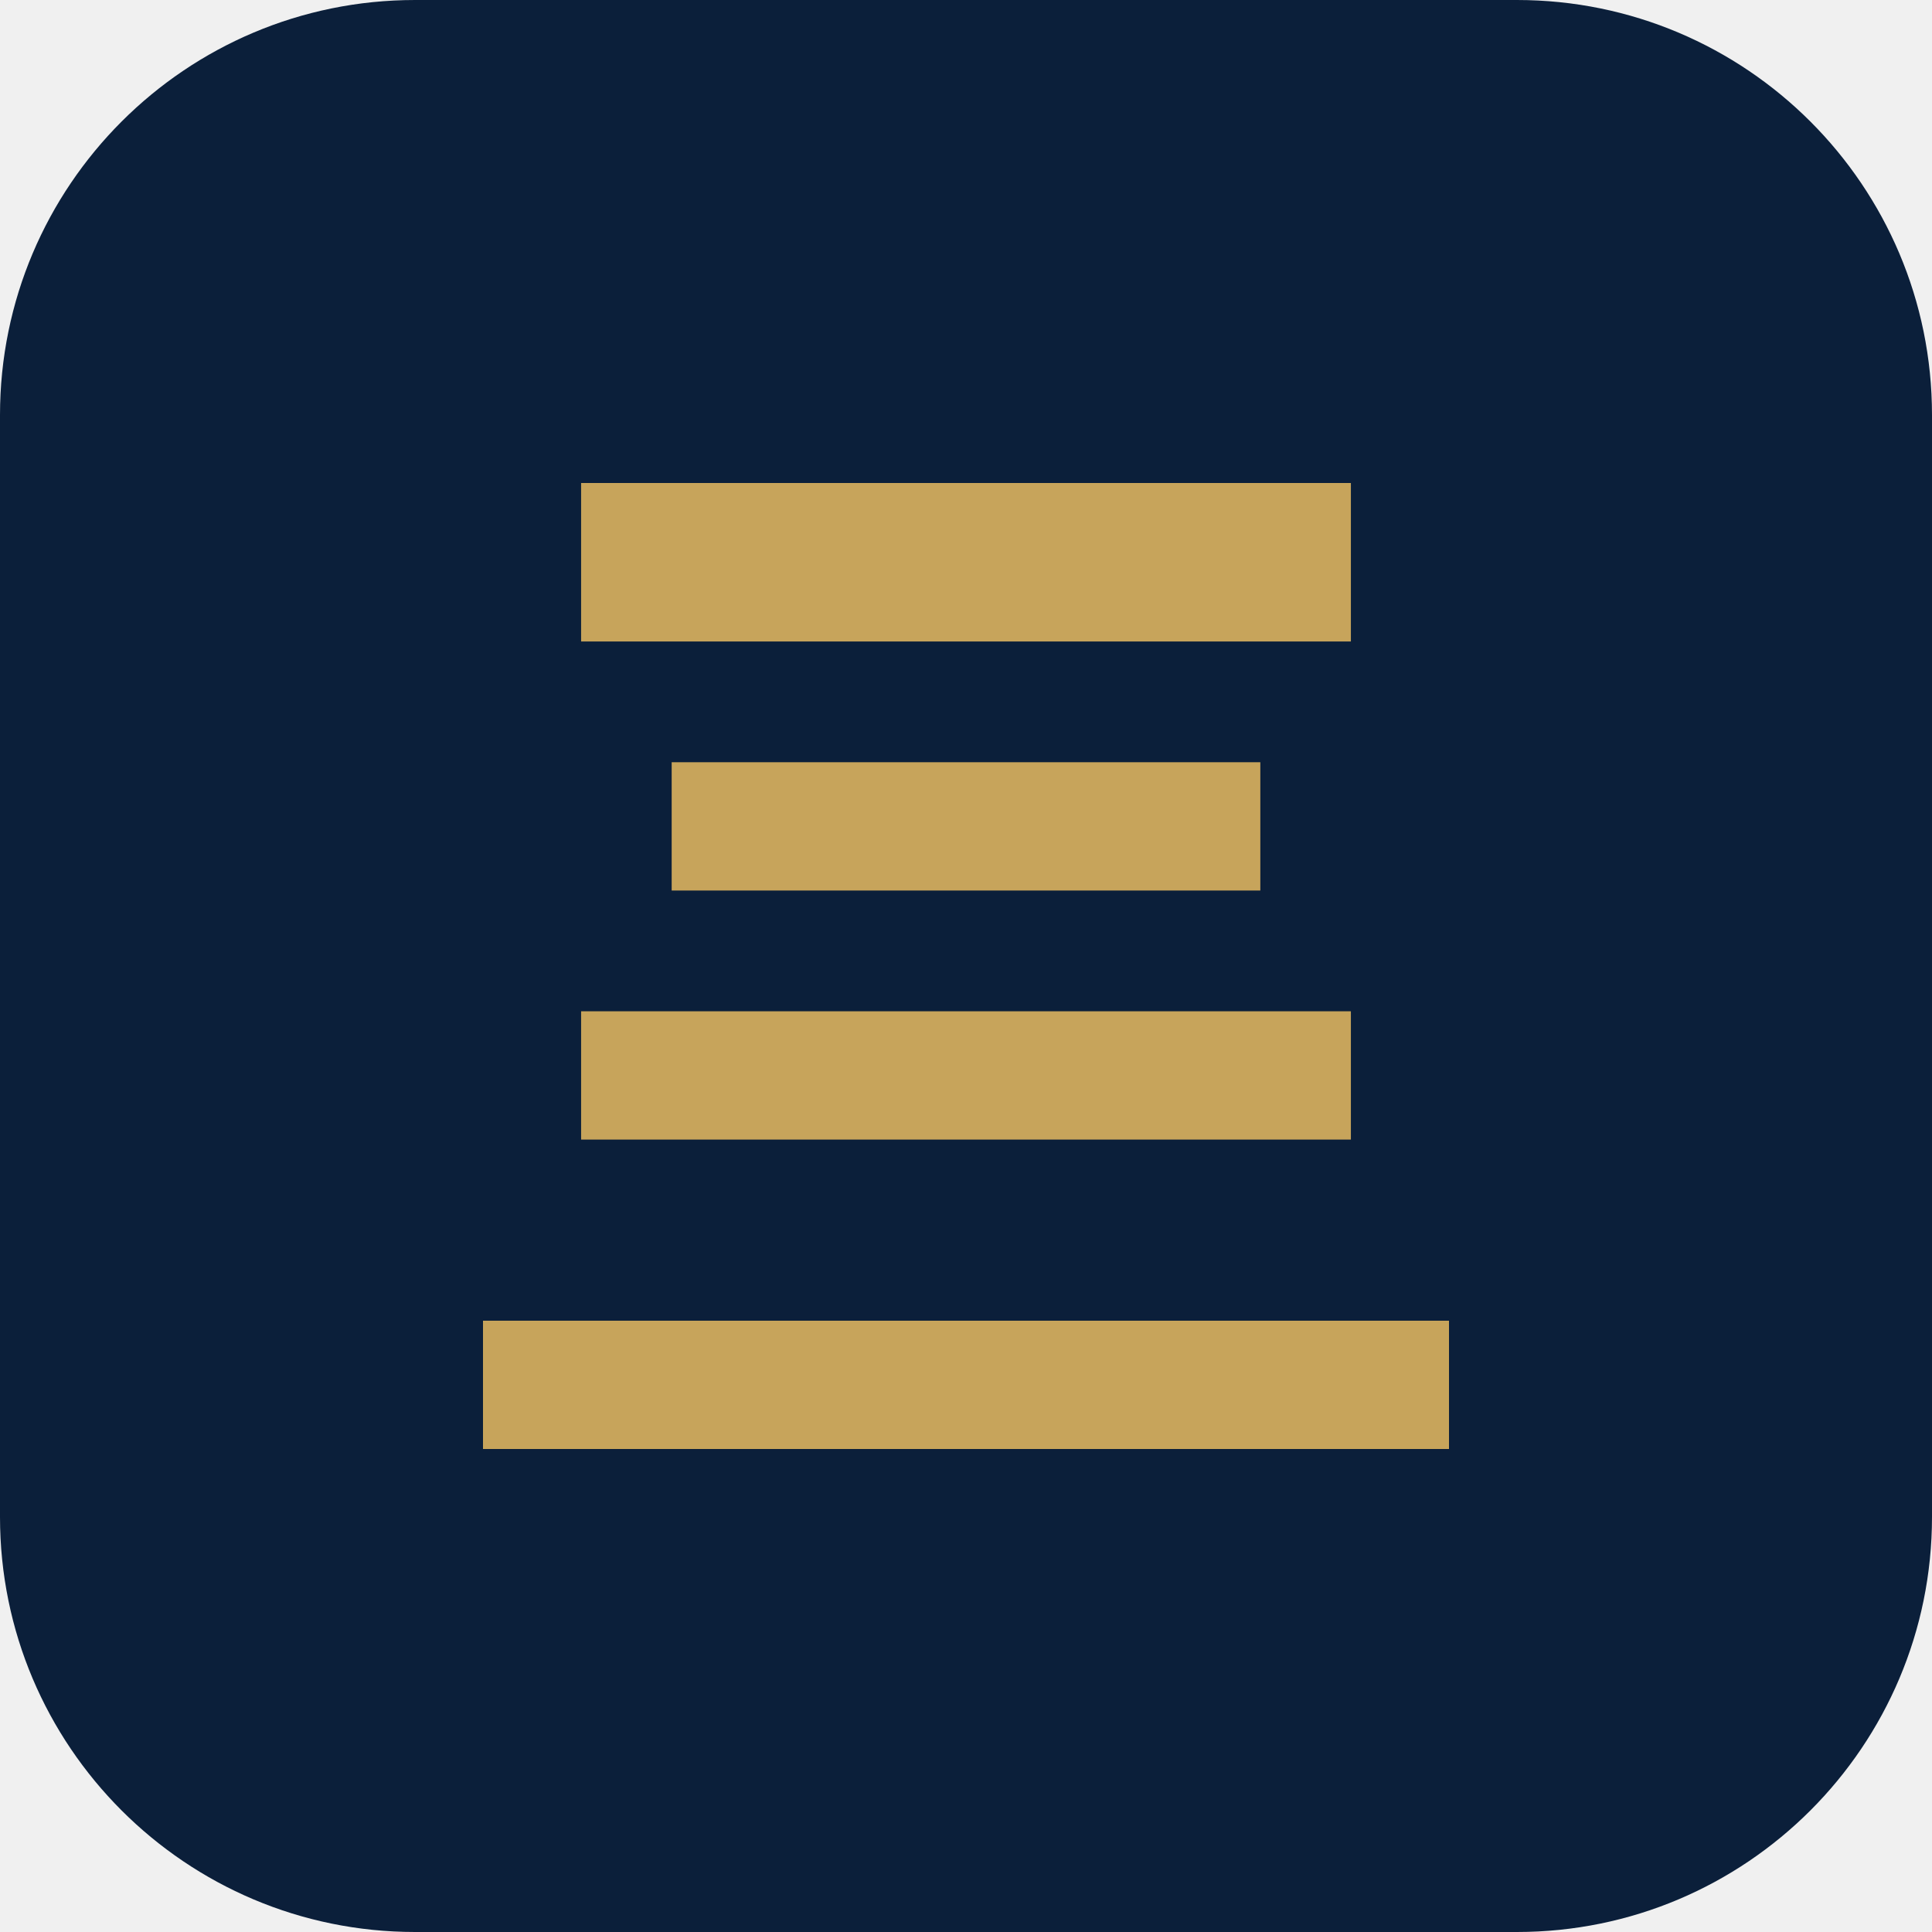
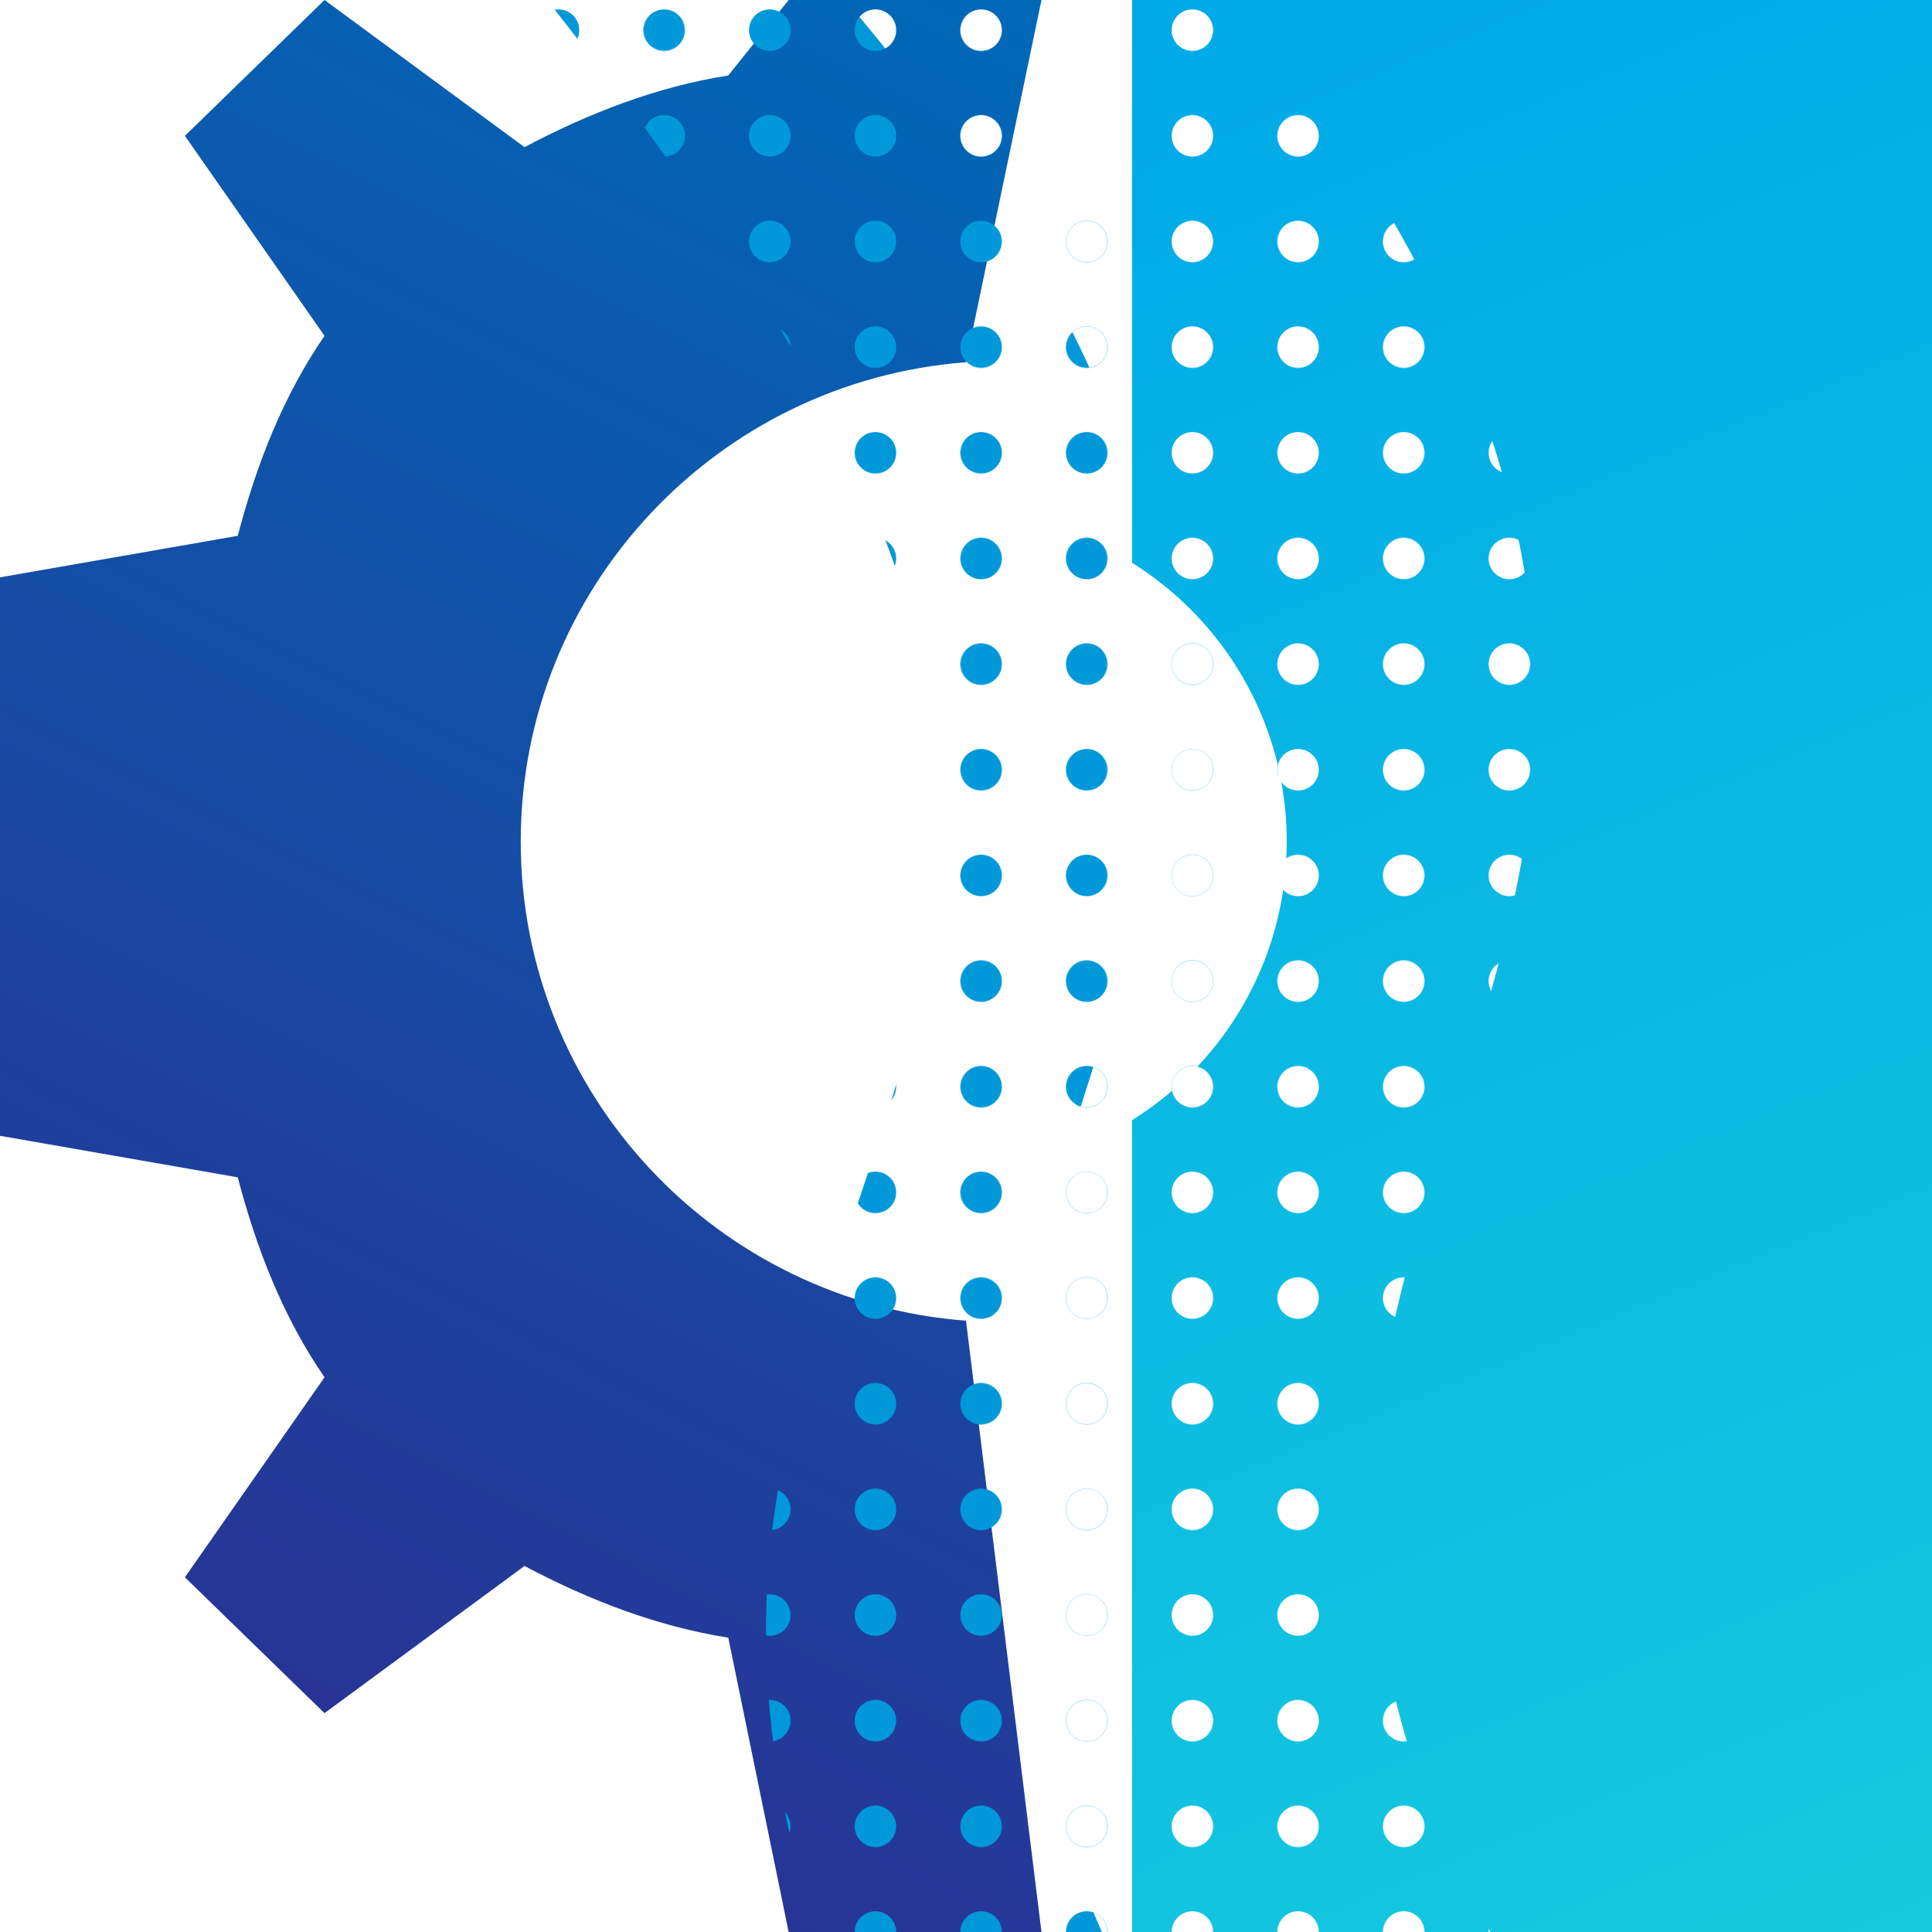
- <svg xmlns="http://www.w3.org/2000/svg" viewBox="0 0 512 512">
-   <rect width="512" height="512" rx="110" fill="#0b1f3a" />
-   <path fill="#c7a45b" d="M128 350h256v34H128zM154 128h204v42H154zM178 202h156v34H178zM154 268h204v34H154z" />
+ <svg xmlns="http://www.w3.org/2000/svg" viewBox="0 0 512 512" role="img" aria-label="강남구상공회">
+   <defs>
+     <linearGradient id="blue" x1="0" y1="512" x2="260" y2="0" gradientUnits="userSpaceOnUse">
+       <stop offset="0" stop-color="#2f2a8f" />
+       <stop offset="1" stop-color="#0068b7" />
+     </linearGradient>
+     <linearGradient id="cyan" x1="300" y1="0" x2="512" y2="512" gradientUnits="userSpaceOnUse">
+       <stop offset="0" stop-color="#00a9e8" />
+       <stop offset="1" stop-color="#15c9de" />
+     </linearGradient>
+     <pattern id="dotPattern" width="28" height="28" patternUnits="userSpaceOnUse">
+       <circle cx="8" cy="8" r="5.5" fill="#0098d8" />
+     </pattern>
+     <pattern id="whiteDotPattern" width="28" height="28" patternUnits="userSpaceOnUse">
+       <circle cx="8" cy="8" r="5.5" fill="#ffffff" />
+     </pattern>
+   </defs>
+   <rect width="512" height="512" fill="#ffffff" />
+   <rect x="300" y="0" width="212" height="512" fill="url(#cyan)" />
+   <path fill="url(#blue)" d="M0 153l63-11c5-19 12-37 23-53L49 36 86 0l53 39c17-9 35-16 54-19L209 0h67l-20 96c-66 5-118 60-118 127s52 122 118 127l20 162h-67l-16-78c-19-3-37-10-54-19l-53 39-37-36 37-53c-11-16-18-34-23-53L0 301V153z" />
+   <circle cx="254" cy="223" r="87" fill="#ffffff" />
+   <path d="M247 0c58 59 90 122 92 187 2 83-44 144-43 219 0 40 10 74 28 106H217c-9-25-14-52-14-80 0-82 48-142 46-219-1-70-45-138-104-213h102z" fill="url(#dotPattern)" />
+   <path d="M328 0c48 58 77 119 79 181 2 83-44 143-43 219 0 42 11 77 31 112H292c-17-39-25-76-26-112-1-82 45-142 43-219-1-62-35-122-85-181h104z" fill="url(#whiteDotPattern)" />
</svg>
